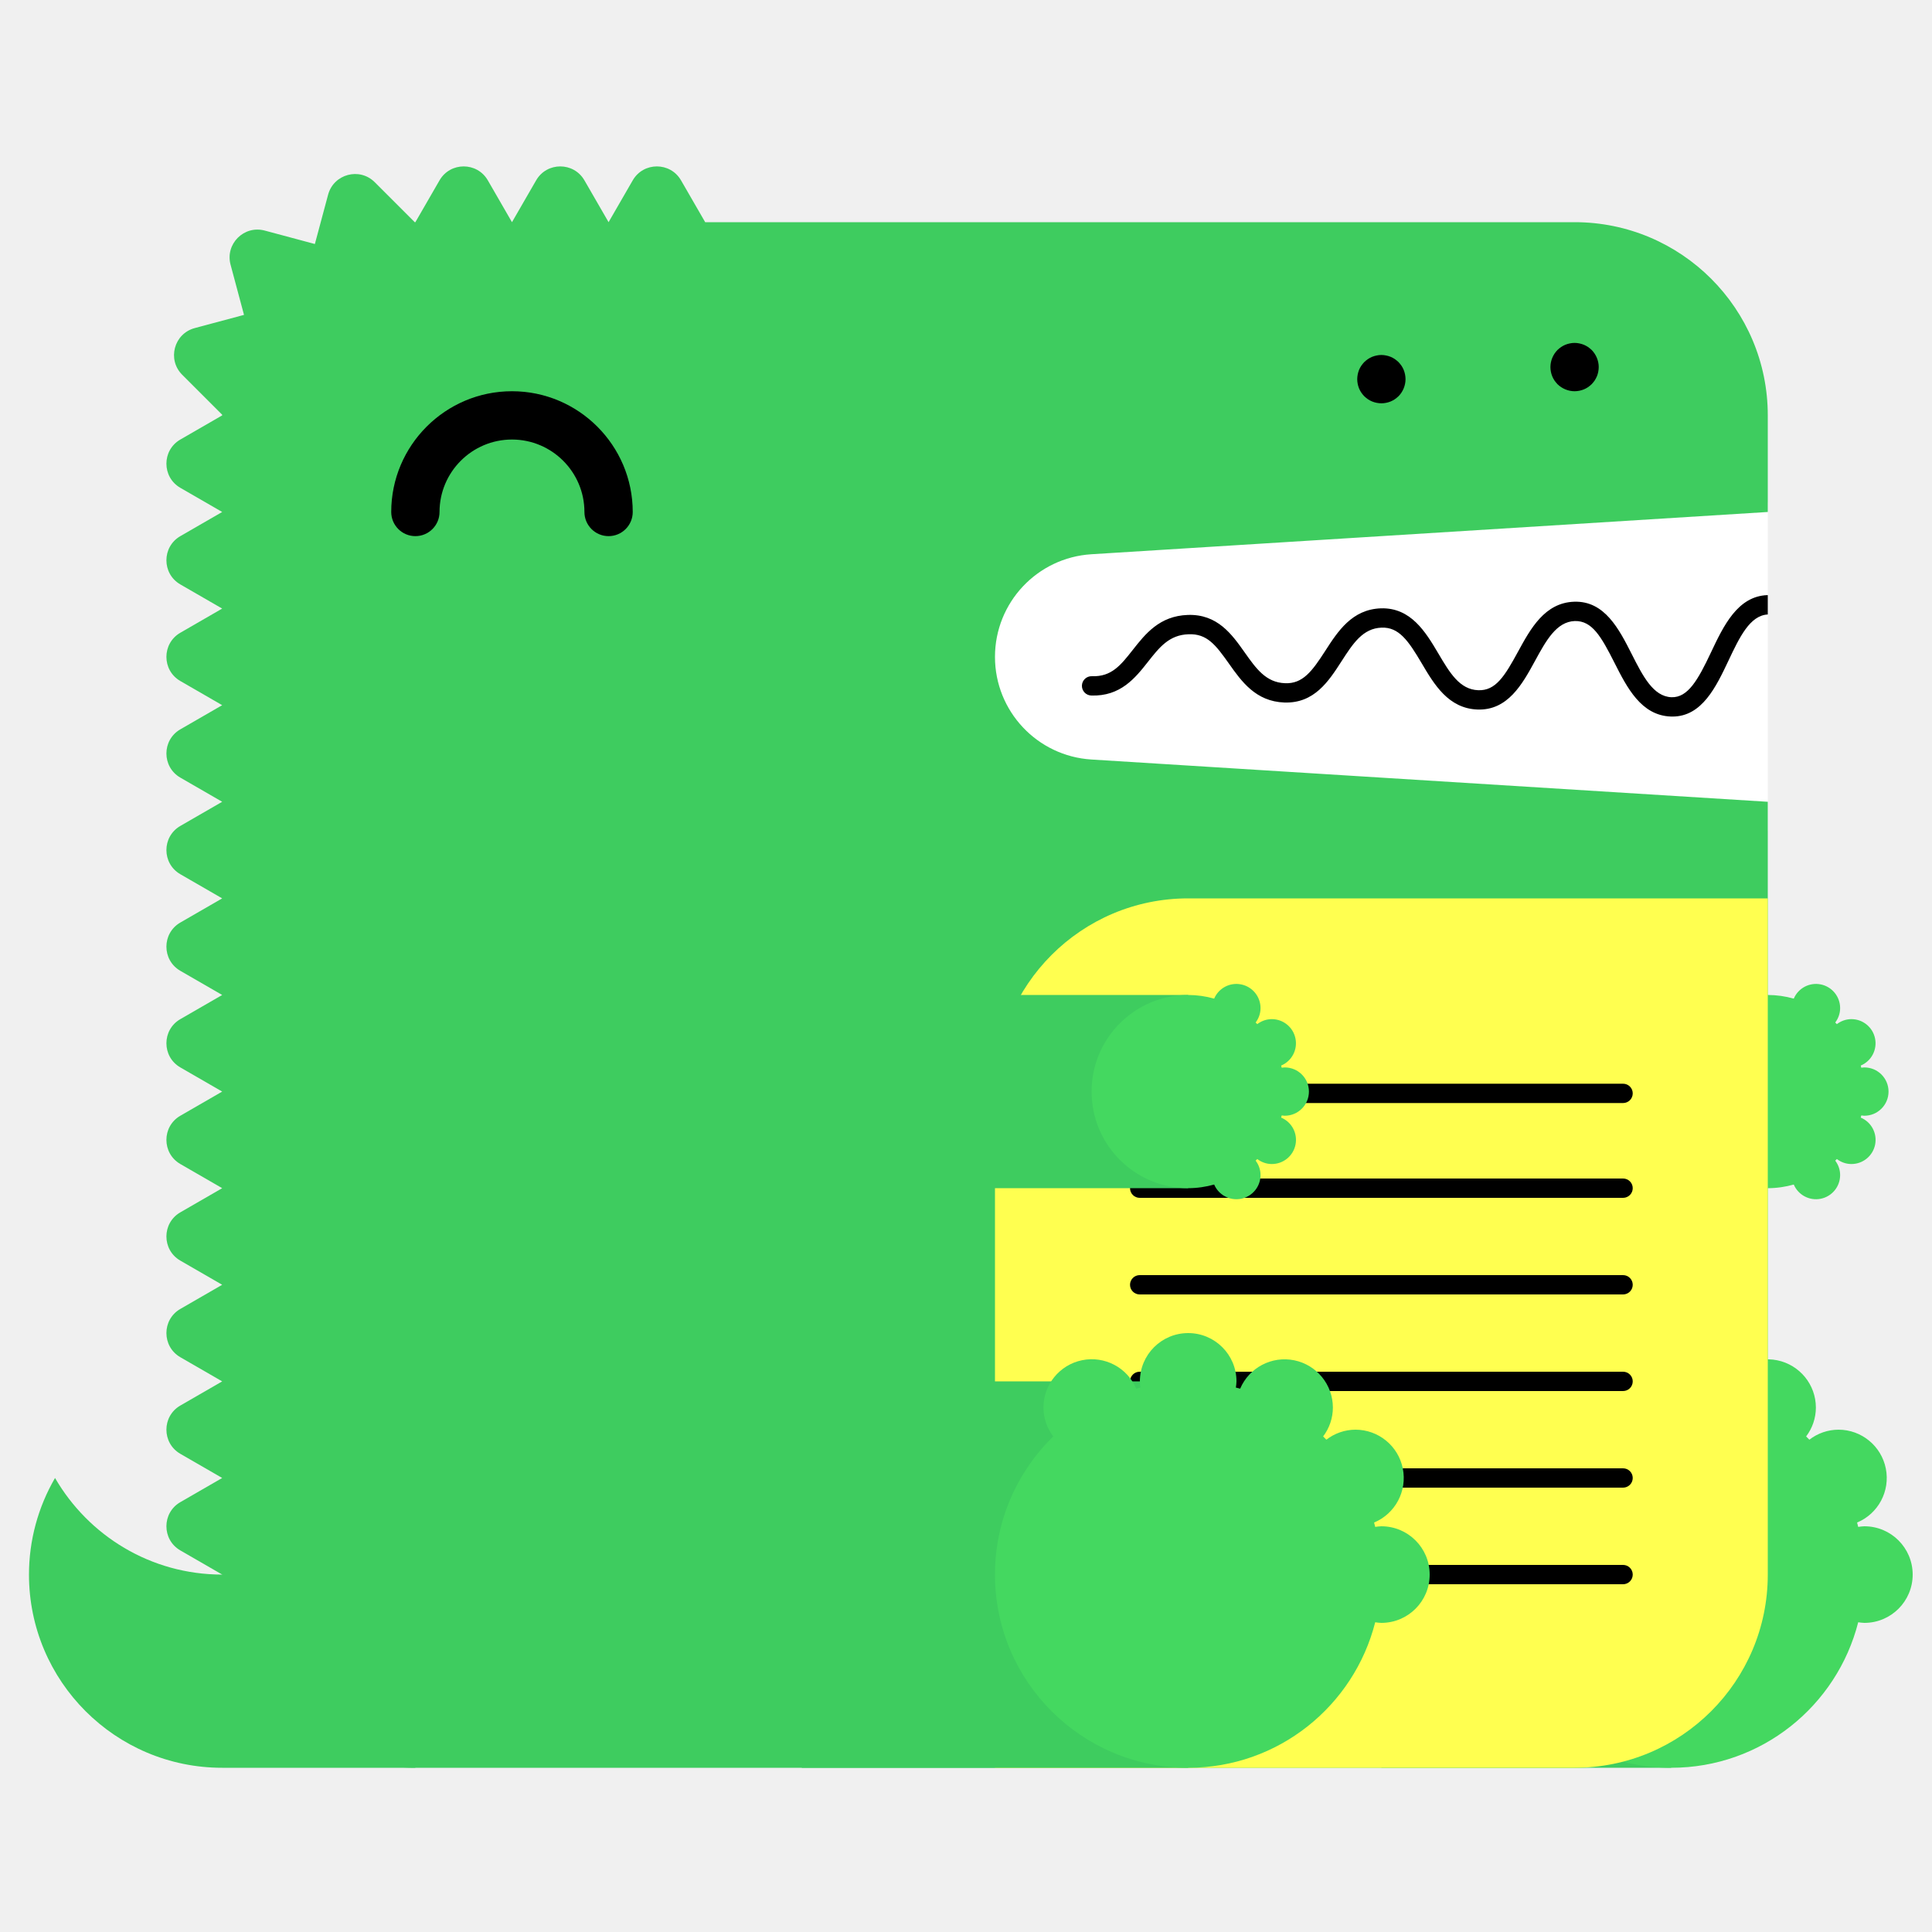
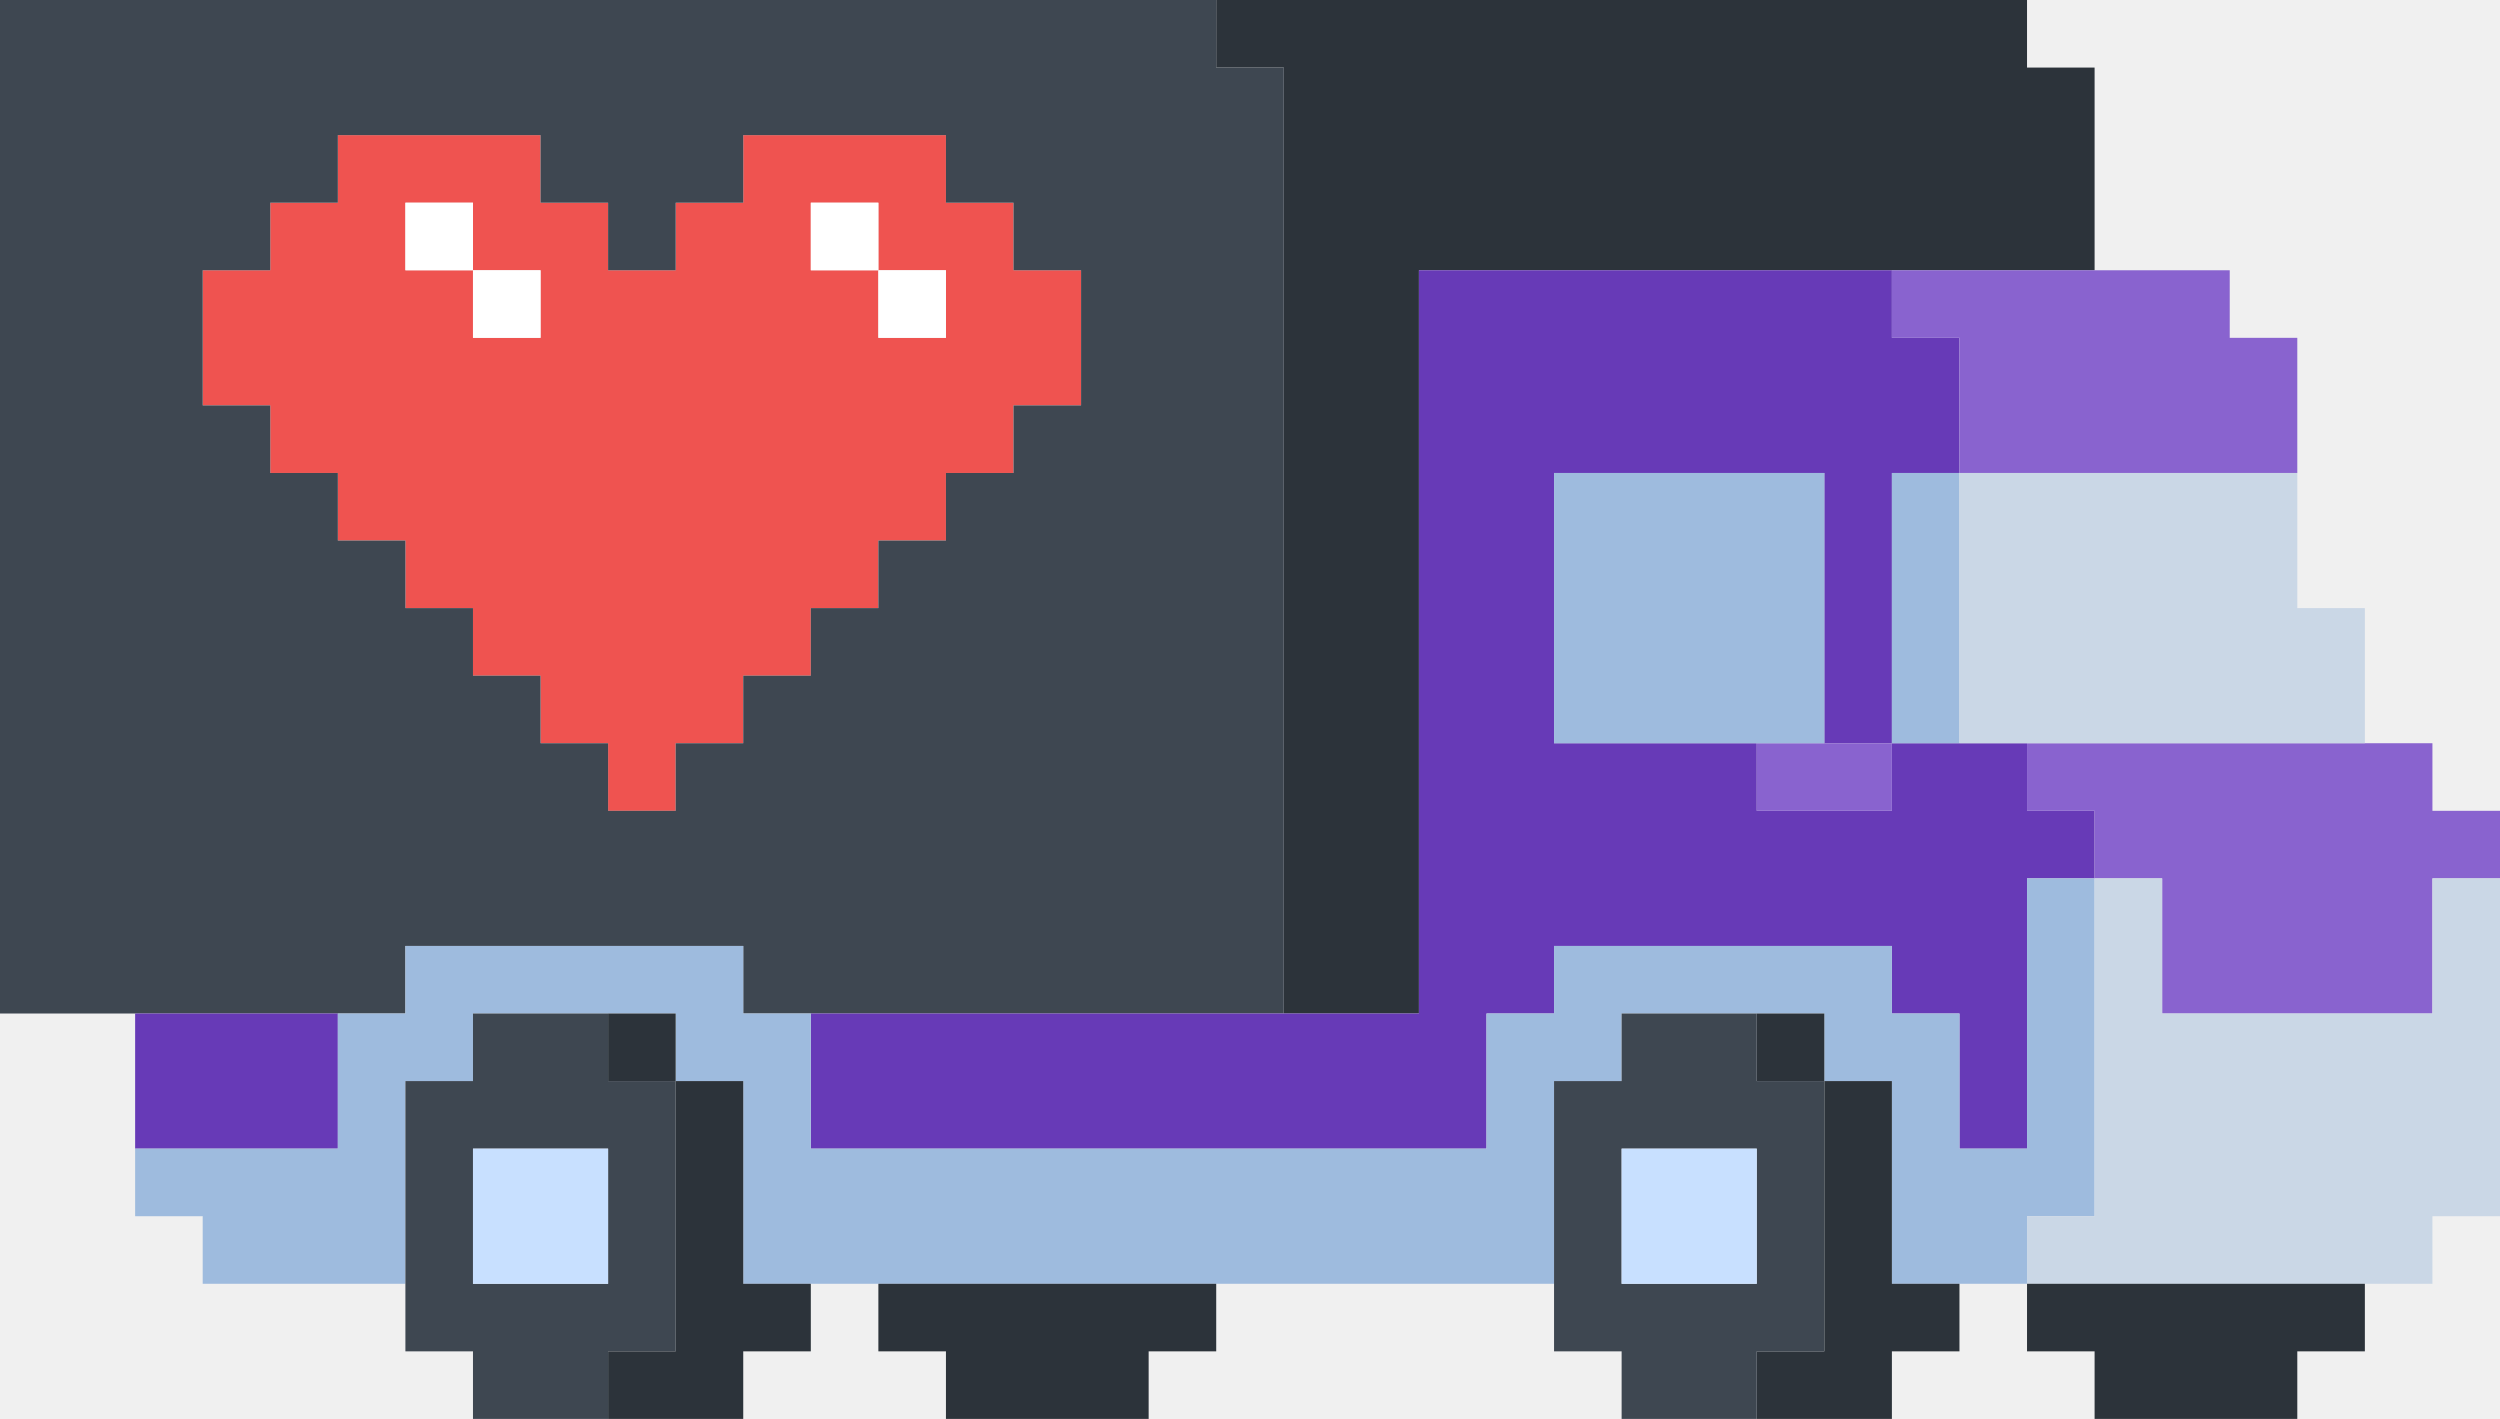
- <svg xmlns="http://www.w3.org/2000/svg" width="200" height="200" viewBox="0 0 200 200">
-   <g fill="none" fill-rule="evenodd">
-     <path fill="#FFF" d="M99 52h84v34H99z" />
-     <path d="M23 163c-7.398 0-13.843-4.027-17.303-10A19.886 19.886 0 0 0 3 163c0 11.046 8.954 20 20 20h20v-20H23z" fill="#3ECC5F" />
-     <path d="M112.98 57.376L183 53V43c0-11.046-8.954-20-20-20H73l-2.5-4.33c-1.112-1.925-3.889-1.925-5 0L63 23l-2.5-4.33c-1.111-1.925-3.889-1.925-5 0L53 23l-2.5-4.33c-1.111-1.925-3.889-1.925-5 0L43 23c-.022 0-.042.003-.065.003l-4.142-4.141c-1.57-1.571-4.252-.853-4.828 1.294l-1.369 5.104-5.192-1.392c-2.148-.575-4.111 1.389-3.535 3.536l1.39 5.193-5.102 1.367c-2.148.576-2.867 3.259-1.296 4.83l4.142 4.142c0 .021-.003.042-.003.064l-4.33 2.5c-1.925 1.111-1.925 3.889 0 5L23 53l-4.33 2.5c-1.925 1.111-1.925 3.889 0 5L23 63l-4.33 2.5c-1.925 1.111-1.925 3.889 0 5L23 73l-4.33 2.5c-1.925 1.111-1.925 3.889 0 5L23 83l-4.33 2.5c-1.925 1.111-1.925 3.889 0 5L23 93l-4.33 2.5c-1.925 1.111-1.925 3.889 0 5L23 103l-4.33 2.5c-1.925 1.111-1.925 3.889 0 5L23 113l-4.33 2.5c-1.925 1.111-1.925 3.889 0 5L23 123l-4.33 2.5c-1.925 1.111-1.925 3.889 0 5L23 133l-4.33 2.5c-1.925 1.111-1.925 3.889 0 5L23 143l-4.33 2.5c-1.925 1.111-1.925 3.889 0 5L23 153l-4.33 2.5c-1.925 1.111-1.925 3.889 0 5L23 163c0 11.046 8.954 20 20 20h120c11.046 0 20-8.954 20-20V83l-70.02-4.376A10.645 10.645 0 0 1 103 68c0-5.621 4.37-10.273 9.98-10.624" fill="#3ECC5F" />
-     <path fill="#3ECC5F" d="M143 183h30v-40h-30z" />
-     <path d="M193 158c-.219 0-.428.037-.639.064-.038-.15-.074-.301-.116-.451A5 5 0 0 0 190.32 148a4.96 4.96 0 0 0-3.016 1.036 26.531 26.531 0 0 0-.335-.336 4.955 4.955 0 0 0 1.011-2.987 5 5 0 0 0-9.599-1.959c-.148-.042-.297-.077-.445-.115.027-.211.064-.42.064-.639a5 5 0 0 0-5-5 5 5 0 0 0-5 5c0 .219.037.428.064.639-.148.038-.297.073-.445.115a4.998 4.998 0 0 0-9.599 1.959c0 1.125.384 2.151 1.011 2.987-3.717 3.632-6.031 8.693-6.031 14.3 0 11.046 8.954 20 20 20 9.339 0 17.16-6.41 19.361-15.064.211.027.42.064.639.064a5 5 0 0 0 5-5 5 5 0 0 0-5-5" fill="#44D860" />
-     <path fill="#3ECC5F" d="M153 123h30v-20h-30z" />
-     <path d="M193 115.5a2.5 2.5 0 1 0 0-5c-.109 0-.214.019-.319.032-.02-.075-.037-.15-.058-.225a2.501 2.501 0 0 0-.963-4.807c-.569 0-1.088.197-1.508.518a6.653 6.653 0 0 0-.168-.168c.314-.417.506-.931.506-1.494a2.5 2.5 0 0 0-4.8-.979A9.987 9.987 0 0 0 183 103c-5.522 0-10 4.478-10 10s4.478 10 10 10c.934 0 1.833-.138 2.69-.377a2.5 2.5 0 0 0 4.8-.979c0-.563-.192-1.077-.506-1.494.057-.055.113-.111.168-.168.42.321.939.518 1.508.518a2.5 2.5 0 0 0 .963-4.807c.021-.074.038-.15.058-.225.105.013.21.032.319.032" fill="#44D860" />
-     <path d="M63 55.5a2.5 2.5 0 0 1-2.5-2.5c0-4.136-3.364-7.5-7.5-7.5s-7.5 3.364-7.5 7.5a2.5 2.5 0 1 1-5 0c0-6.893 5.607-12.5 12.5-12.5S65.5 46.107 65.5 53a2.5 2.5 0 0 1-2.5 2.5" fill="#000" />
-     <path d="M103 183h60c11.046 0 20-8.954 20-20V93h-60c-11.046 0-20 8.954-20 20v70z" fill="#FFFF50" />
-     <path d="M168.02 124h-50.04a1 1 0 1 1 0-2h50.04a1 1 0 1 1 0 2m0 20h-50.04a1 1 0 1 1 0-2h50.04a1 1 0 1 1 0 2m0 20h-50.04a1 1 0 1 1 0-2h50.04a1 1 0 1 1 0 2m0-49.814h-50.04a1 1 0 1 1 0-2h50.04a1 1 0 1 1 0 2m0 19.814h-50.04a1 1 0 1 1 0-2h50.04a1 1 0 1 1 0 2m0 20h-50.04a1 1 0 1 1 0-2h50.04a1 1 0 1 1 0 2M183 61.611c-.012 0-.022-.006-.034-.005-3.09.105-4.552 3.196-5.842 5.923-1.346 2.85-2.387 4.703-4.093 4.647-1.889-.068-2.969-2.202-4.113-4.46-1.314-2.594-2.814-5.536-5.963-5.426-3.046.104-4.513 2.794-5.807 5.167-1.377 2.528-2.314 4.065-4.121 3.994-1.927-.07-2.951-1.805-4.136-3.813-1.321-2.236-2.848-4.75-5.936-4.664-2.994.103-4.465 2.385-5.763 4.4-1.373 2.13-2.335 3.428-4.165 3.351-1.973-.07-2.992-1.51-4.171-3.177-1.324-1.873-2.816-3.993-5.895-3.89-2.928.1-4.399 1.97-5.696 3.618-1.232 1.564-2.194 2.802-4.229 2.724a1 1 0 0 0-.072 2c3.017.101 4.545-1.8 5.872-3.487 1.177-1.496 2.193-2.787 4.193-2.855 1.926-.082 2.829 1.115 4.195 3.045 1.297 1.834 2.769 3.914 5.731 4.021 3.103.104 4.596-2.215 5.918-4.267 1.182-1.834 2.202-3.417 4.15-3.484 1.793-.067 2.769 1.35 4.145 3.681 1.297 2.197 2.766 4.686 5.787 4.796 3.125.108 4.634-2.62 5.949-5.035 1.139-2.088 2.214-4.06 4.119-4.126 1.793-.042 2.728 1.595 4.111 4.33 1.292 2.553 2.757 5.445 5.825 5.556l.169.003c3.064 0 4.518-3.075 5.805-5.794 1.139-2.41 2.217-4.68 4.067-4.773v-2z" fill="#000" />
-     <path fill="#3ECC5F" d="M83 183h40v-40H83z" />
-     <path d="M143 158c-.219 0-.428.037-.639.064-.038-.15-.074-.301-.116-.451A5 5 0 0 0 140.32 148a4.96 4.96 0 0 0-3.016 1.036 26.531 26.531 0 0 0-.335-.336 4.955 4.955 0 0 0 1.011-2.987 5 5 0 0 0-9.599-1.959c-.148-.042-.297-.077-.445-.115.027-.211.064-.42.064-.639a5 5 0 0 0-5-5 5 5 0 0 0-5 5c0 .219.037.428.064.639-.148.038-.297.073-.445.115a4.998 4.998 0 0 0-9.599 1.959c0 1.125.384 2.151 1.011 2.987-3.717 3.632-6.031 8.693-6.031 14.3 0 11.046 8.954 20 20 20 9.339 0 17.16-6.41 19.361-15.064.211.027.42.064.639.064a5 5 0 0 0 5-5 5 5 0 0 0-5-5" fill="#44D860" />
-     <path fill="#3ECC5F" d="M83 123h40v-20H83z" />
-     <path d="M133 115.5a2.5 2.5 0 1 0 0-5c-.109 0-.214.019-.319.032-.02-.075-.037-.15-.058-.225a2.501 2.501 0 0 0-.963-4.807c-.569 0-1.088.197-1.508.518a6.653 6.653 0 0 0-.168-.168c.314-.417.506-.931.506-1.494a2.5 2.5 0 0 0-4.8-.979A9.987 9.987 0 0 0 123 103c-5.522 0-10 4.478-10 10s4.478 10 10 10c.934 0 1.833-.138 2.69-.377a2.5 2.5 0 0 0 4.8-.979c0-.563-.192-1.077-.506-1.494.057-.055.113-.111.168-.168.42.321.939.518 1.508.518a2.5 2.5 0 0 0 .963-4.807c.021-.074.038-.15.058-.225.105.013.21.032.319.032" fill="#44D860" />
-     <path d="M143 41.75c-.16 0-.33-.02-.49-.05a2.52 2.52 0 0 1-.47-.14c-.15-.06-.29-.14-.431-.23-.13-.09-.259-.2-.38-.31-.109-.12-.219-.24-.309-.38s-.17-.28-.231-.43a2.619 2.619 0 0 1-.189-.96c0-.16.02-.33.05-.49.03-.16.08-.31.139-.47.061-.15.141-.29.231-.43.09-.13.2-.26.309-.38.121-.11.25-.22.38-.31.141-.09.281-.17.431-.23.149-.06.31-.11.47-.14.32-.07.65-.07.98 0 .159.03.32.08.47.14.149.06.29.14.43.23.13.09.259.2.38.31.11.12.22.25.31.38.09.14.17.28.23.43.06.16.11.31.14.47.029.16.05.33.05.49 0 .66-.271 1.31-.73 1.77-.121.11-.25.22-.38.31-.14.09-.281.17-.43.23a2.565 2.565 0 0 1-.96.19m20-1.25c-.66 0-1.3-.27-1.771-.73a3.802 3.802 0 0 1-.309-.38c-.09-.14-.17-.28-.231-.43a2.619 2.619 0 0 1-.189-.96c0-.66.27-1.3.729-1.77.121-.11.25-.22.38-.31.141-.09.281-.17.431-.23.149-.06.31-.11.47-.14.32-.07.66-.07.98 0 .159.03.32.08.47.14.149.06.29.14.43.23.13.09.259.2.38.31.459.47.73 1.11.73 1.77 0 .16-.021.33-.05.49-.03.16-.08.32-.14.47-.07.15-.14.29-.23.43-.09.13-.2.26-.31.38-.121.11-.25.22-.38.31-.14.09-.281.17-.43.23a2.565 2.565 0 0 1-.96.19" fill="#000" />
+ <svg xmlns="http://www.w3.org/2000/svg" width="37px" viewBox="0 0 37 21" version="1.1">
+   <g stroke="none" stroke-width="1" fill="none" fill-rule="evenodd">
+     <g transform="translate(-2152, -1930)" fill-rule="nonzero">
+       <g id="SVG" transform="translate(2152, 1930)">
+         <path d="M21,4 L21,15 L19,15 L19,1 L18,1 L18,0 L30,0 L30,1 L31,1 L31,4 L21,4 Z" id="Box-front" fill="#2C333A" />
+         <path d="M8,11 L8,10 L7,10 L7,9 L6,9 L6,8 L5,8 L5,7 L4,7 L4,6 L3,6 L3,4 L4,4 L4,3 L5,3 L5,2 L8,2 L8,3 L9,3 L9,4 L10,4 L10,3 L11,3 L11,2 L14,2 L14,3 L15,3 L15,4 L16,4 L16,6 L15,6 L15,7 L14,7 L14,8 L13,8 L13,9 L12,9 L12,10 L11,10 L11,11 L10,11 L10,12 L9,12 L9,11 L8,11 Z M7,3 L6,3 L6,4 L7,4 L7,5 L8,5 L8,4 L7,4 L7,3 Z M13,3 L12,3 L12,4 L13,4 L13,5 L14,5 L14,4 L13,4 L13,3 Z" id="Heart" fill="#EF5350" />
+         <path d="M19,15 L11,15 L11,14 L6,14 L6,15 L0,15 L0,0 L18,0 L18,1 L19,1 L19,15 Z M8,2 L5,2 L5,3 L4,3 L4,4 L3,4 L3,6 L4,6 L4,7 L5,7 L5,8 L6,8 L6,9 L7,9 L7,10 L8,10 L8,11 L9,11 L9,12 L10,12 L10,11 L11,11 L11,10 L12,10 L12,9 L13,9 L13,8 L14,8 L14,7 L15,7 L15,6 L16,6 L16,4 L15,4 L15,3 L14,3 L14,2 L11,2 L11,3 L10,3 L10,4 L9,4 L9,3 L8,3 L8,2 Z" id="Box-side" fill="#3E4751" />
+         <path d="M8,4 L8,5 L7,5 L7,4 L8,4 Z M14,4 L14,5 L13,5 L13,4 L14,4 Z M7,3 L7,4 L6,4 L6,3 L7,3 Z M13,3 L13,4 L12,4 L12,3 L13,3 Z" id="Heart-shine" fill="#FFFFFF" />
+         <path d="M5,15 L5,17 L2,17 L2,15 L5,15 Z M22,17 L12,17 L12,15 L21,15 L21,4 L28,4 L28,5 L29,5 L29,7 L28,7 L28,11 L27,11 L27,7 L23,7 L23,11 L26,11 L26,12 L28,12 L28,11 L30,11 L30,12 L31,12 L31,13 L30,13 L30,17 L29,17 L29,15 L28,15 L28,14 L23,14 L23,15 L22,15 L22,17 Z" id="Panel-shade" fill="#673AB7" />
+         <path d="M36,15 L32,15 L32,13 L31,13 L31,12 L30,12 L30,11 L36,11 L36,12 L37,12 L37,13 L36,13 L36,15 Z M28,11 L28,12 L26,12 L26,11 L28,11 Z M33,4 L33,5 L34,5 L34,7 L29,7 L29,5 L28,5 L28,4 L33,4 Z" id="Panel-front" fill="#8963CF" />
+         <path d="M27,11 L23,11 L23,7 L27,7 L27,11 Z" id="Side-window" fill="#9EBBDE" />
+         <path d="M28,7 L29,7 L29,11 L28,11 L28,7 Z" id="Windshield-side" fill="#9EBBDE" />
+         <path d="M35,11 L29,11 L29,7 L34,7 L34,9 L35,9 L35,11 Z" id="Windshield" fill="#CAD7E6" />
+         <path d="M28,19 L28,16 L27,16 L27,15 L24,15 L24,16 L23,16 L23,19 L11,19 L11,16 L10,16 L10,15 L7,15 L7,16 L6,16 L6,19 L3,19 L3,18 L2,18 L2,17 L5,17 L5,15 L6,15 L6,14 L11,14 L11,15 L12,15 L12,17 L22,17 L22,15 L23,15 L23,14 L28,14 L28,15 L29,15 L29,17 L30,17 L30,13 L31,13 L31,18 L30,18 L30,19 L28,19 Z" id="Bumper-side" fill="#9EBBDE" />
+         <path d="M30,19 L30,18 L31,18 L31,13 L32,13 L32,15 L36,15 L36,13 L37,13 L37,18 L36,18 L36,19 L30,19 Z" id="Bumper-front" fill="#CAD7E6" />
+         <path d="M7,21 L7,20 L6,20 L6,16 L7,16 L7,15 L9,15 L9,16 L10,16 L10,20 L9,20 L9,21 L7,21 Z M9,17 L7,17 L7,19 L9,19 L9,17 Z" id="Rear-wheel" fill="#3E4751" />
+         <path d="M11,16 L11,19 L12,19 L12,20 L11,20 L11,21 L9,21 L9,20 L10,20 L10,16 L11,16 Z M18,19 L18,20 L17,20 L17,21 L14,21 L14,20 L13,20 L13,19 L18,19 Z M28,16 L28,19 L29,19 L29,20 L28,20 L28,21 L26,21 L26,20 L27,20 L27,16 L28,16 Z M31,21 L31,20 L30,20 L30,19 L35,19 L35,20 L34,20 L34,21 L31,21 Z M10,15 L10,16 L9,16 L9,15 L10,15 Z M27,15 L27,16 L26,16 L26,15 L27,15 Z" id="Wheels-shade" fill="#2C333A" />
+         <path d="M24,21 L24,20 L23,20 L23,16 L24,16 L24,15 L26,15 L26,16 L27,16 L27,20 L26,20 L26,21 L24,21 Z M26,17 L24,17 L24,19 L26,19 L26,17 Z" id="Front-wheel" fill="#3E4751" />
+         <path d="M9,19 L7,19 L7,17 L9,17 L9,19 Z" id="Rear-hub" fill="#C8E0FF" />
+         <path d="M26,19 L24,19 L24,17 L26,17 L26,19 Z" id="Front-hub" fill="#C8E0FF" />
+       </g>
+     </g>
  </g>
</svg>
